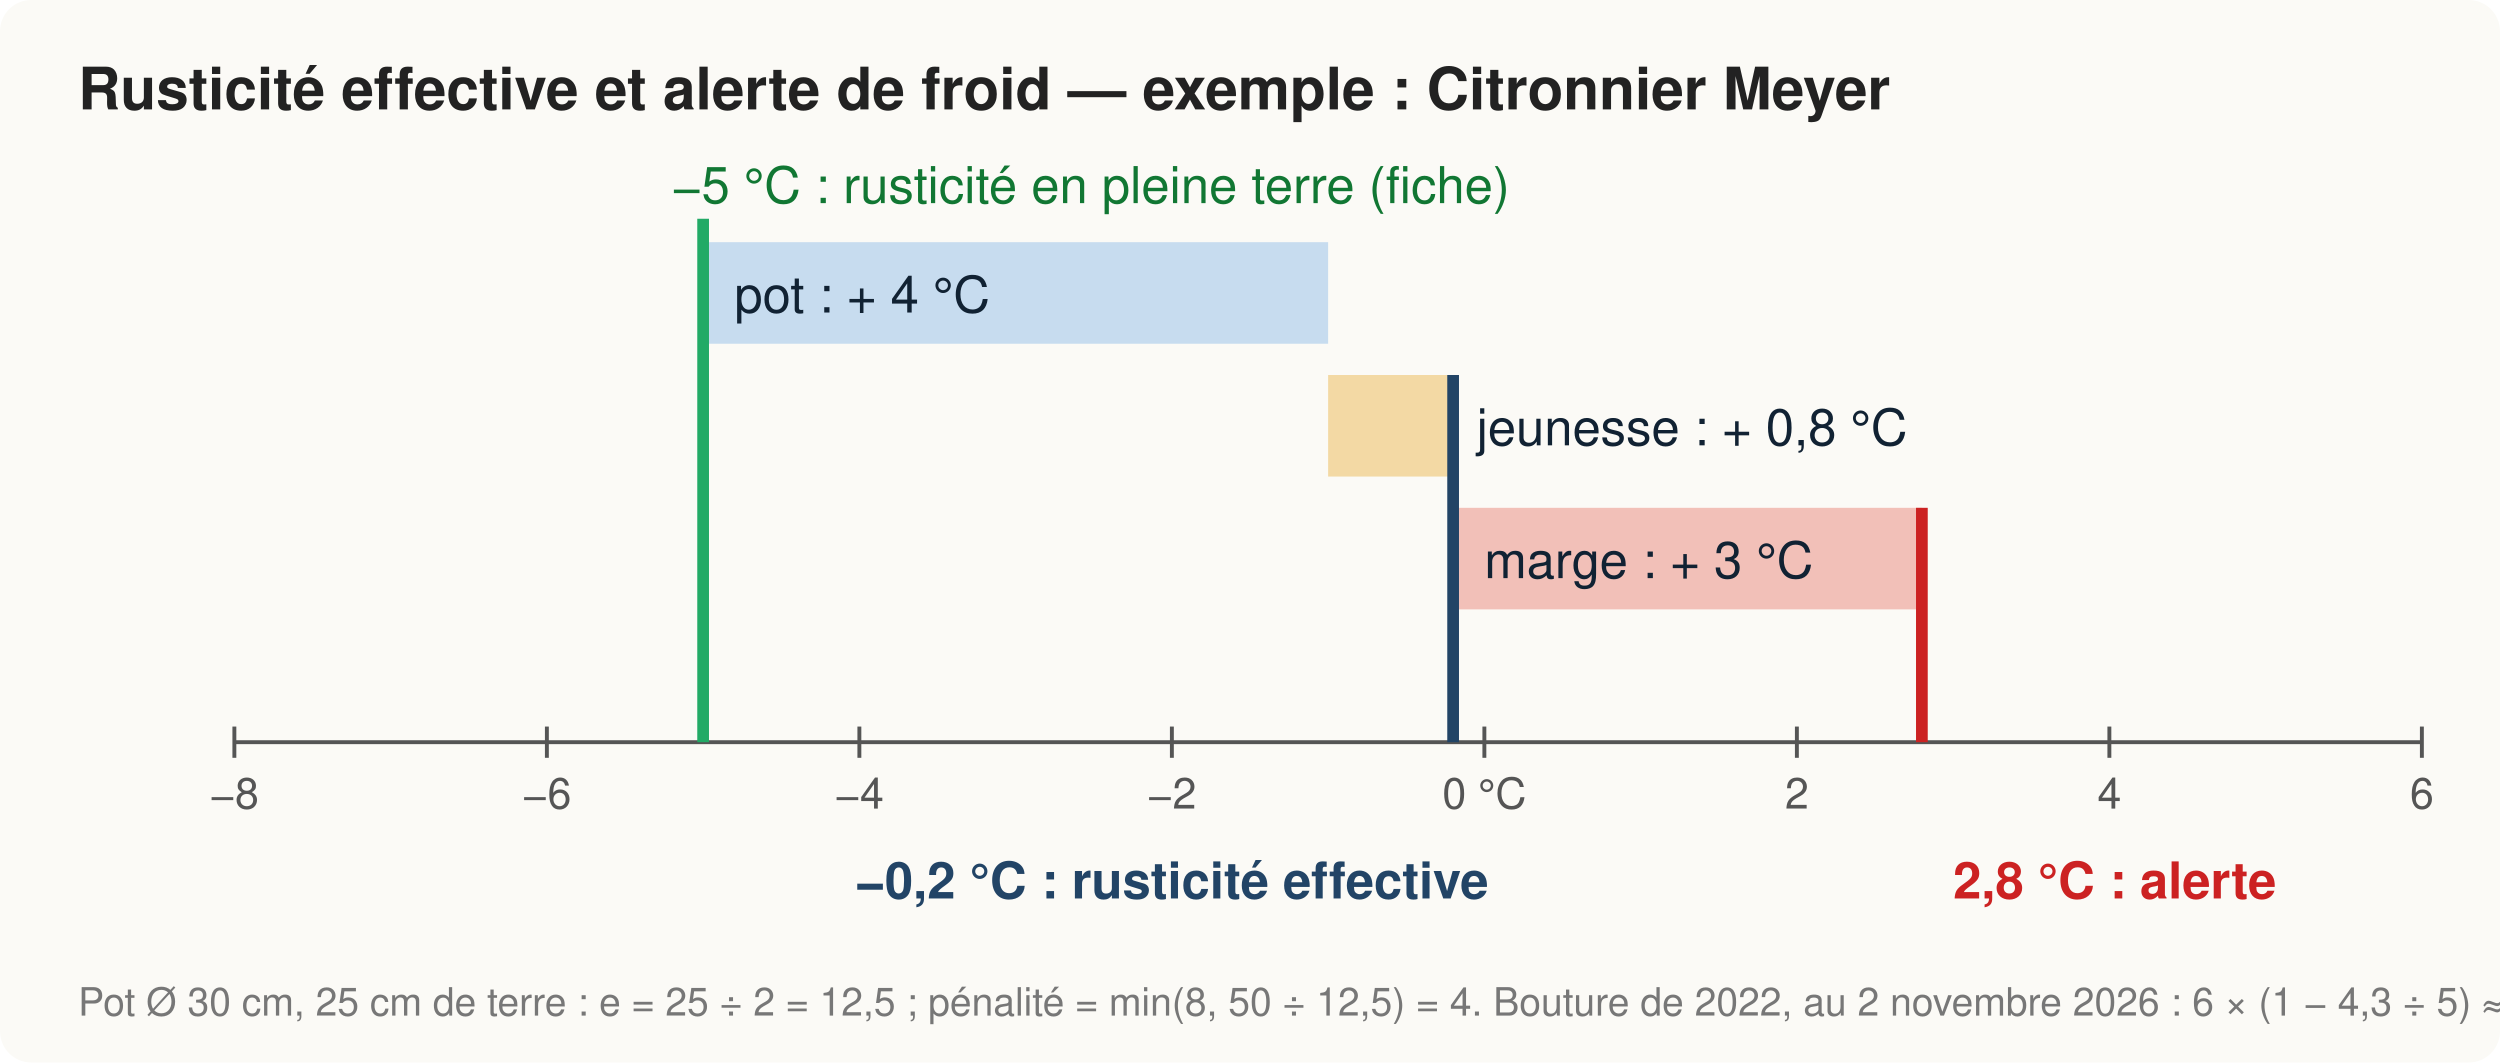
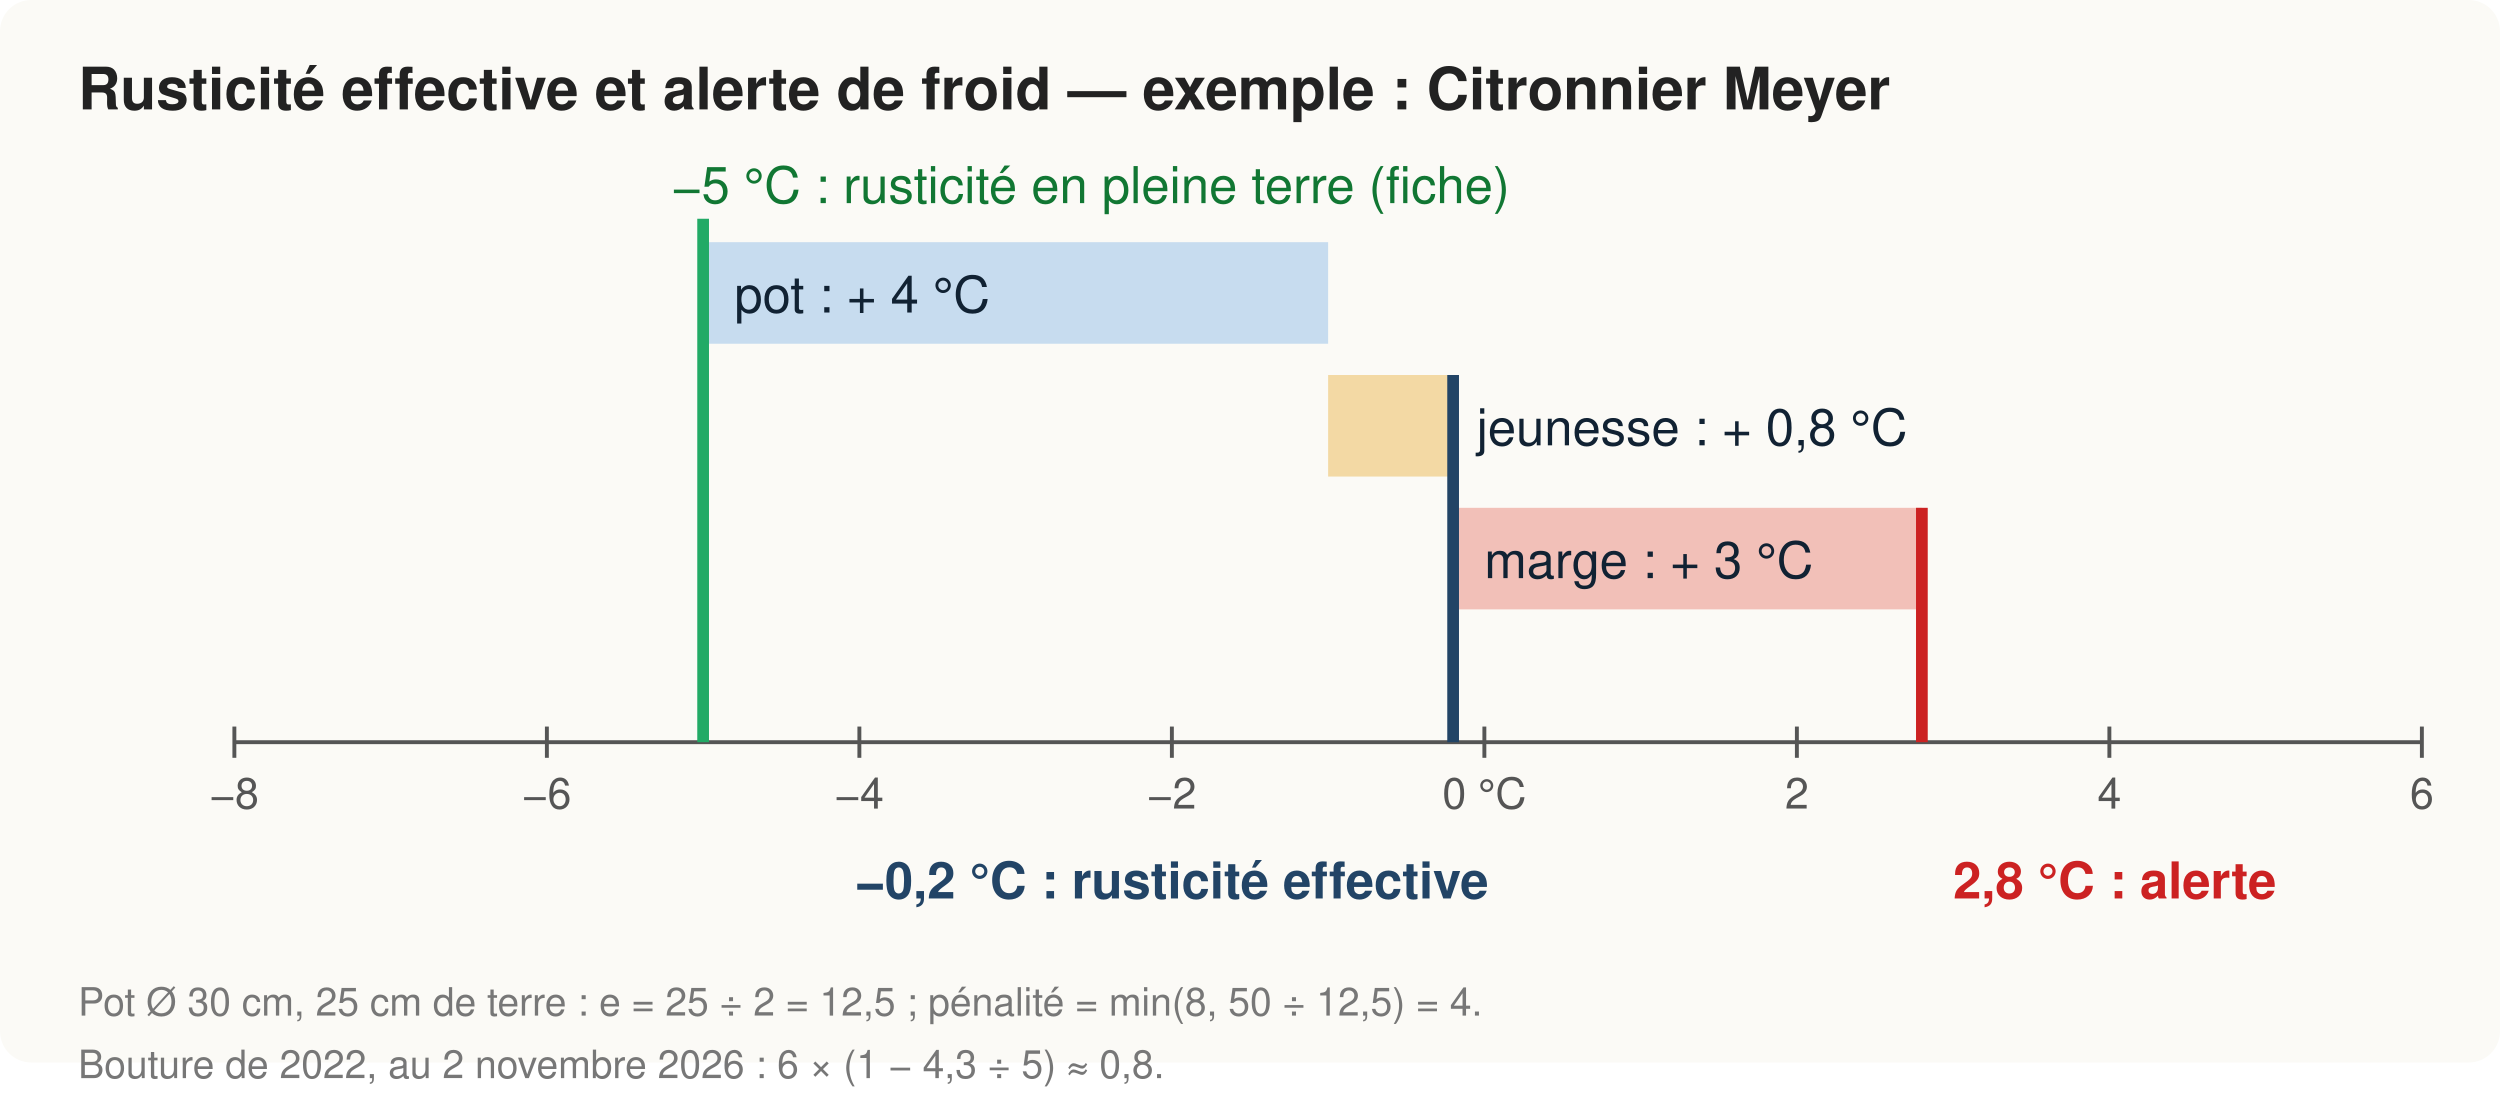
- <svg xmlns="http://www.w3.org/2000/svg" viewBox="0 0 640 272" width="640" font-family="Helvetica, Arial, sans-serif" font-size="13">
+ <svg xmlns="http://www.w3.org/2000/svg" viewBox="0 0 640 286" width="640" font-family="Helvetica, Arial, sans-serif" font-size="13">
  <rect width="640" height="272" rx="8" fill="#fbfaf6" />
  <text x="20" y="28" font-size="15" font-weight="bold" fill="#222">Rusticité effective et alerte de froid — exemple : Citronnier Meyer</text>
  <line x1="60" y1="190" x2="620" y2="190" stroke="#555" />
  <g fill="#555" text-anchor="middle" font-size="11">
    <text x="60" y="207">−8</text>
    <text x="140" y="207">−6</text>
    <text x="220" y="207">−4</text>
    <text x="300" y="207">−2</text>
    <text x="380" y="207">0 °C</text>
    <text x="460" y="207">2</text>
    <text x="540" y="207">4</text>
    <text x="620" y="207">6</text>
  </g>
  <g stroke="#555">
    <line x1="60" y1="186" x2="60" y2="194" />
    <line x1="140" y1="186" x2="140" y2="194" />
    <line x1="220" y1="186" x2="220" y2="194" />
    <line x1="300" y1="186" x2="300" y2="194" />
    <line x1="380" y1="186" x2="380" y2="194" />
    <line x1="460" y1="186" x2="460" y2="194" />
    <line x1="540" y1="186" x2="540" y2="194" />
    <line x1="620" y1="186" x2="620" y2="194" />
  </g>
  <rect x="180" y="62" width="160" height="26" fill="#c7dcef" />
  <text x="188" y="80" fill="#123">pot : + 4 °C</text>
  <rect x="340" y="96" width="32" height="26" fill="#f3d9a4" />
  <text x="378" y="114" fill="#123">jeunesse : + 0,8 °C</text>
  <rect x="372" y="130" width="120" height="26" fill="#f2c0b8" />
  <text x="380" y="148" fill="#123">marge : + 3 °C</text>
  <line x1="180" y1="56" x2="180" y2="190" stroke="#2a6" stroke-width="3" />
  <text x="172" y="52" fill="#173">−5 °C : rusticité en pleine terre (fiche)</text>
  <line x1="372" y1="96" x2="372" y2="190" stroke="#246" stroke-width="3" />
  <text x="300" y="230" text-anchor="middle" fill="#246" font-weight="bold">−0,2 °C : rusticité effective</text>
  <line x1="492" y1="130" x2="492" y2="190" stroke="#c22" stroke-width="3" />
  <text x="500" y="230" fill="#c22" font-weight="bold">2,8 °C : alerte</text>
-   <text x="20" y="260" font-size="10" fill="#777">Pot Ø 30 cm, 25 cm de terre : e = 25 ÷ 2 = 12,5 ; pénalité = min(8, 50 ÷ 12,5) = 4. Bouture de 2022, au 2 novembre 2026 : 6 × (1 − 4,3 ÷ 5) ≈ 0,8.</text>
+   <text x="20" y="260" font-size="10" fill="#777">Pot Ø 30 cm, 25 cm de terre : e = 25 ÷ 2 = 12,5 ; pénalité = min(8, 50 ÷ 12,5) = 4.</text>
+   <text x="20" y="276" font-size="10" fill="#777">Bouture de 2022, au 2 novembre 2026 : 6 × (1 − 4,3 ÷ 5) ≈ 0,8.</text>
</svg>
